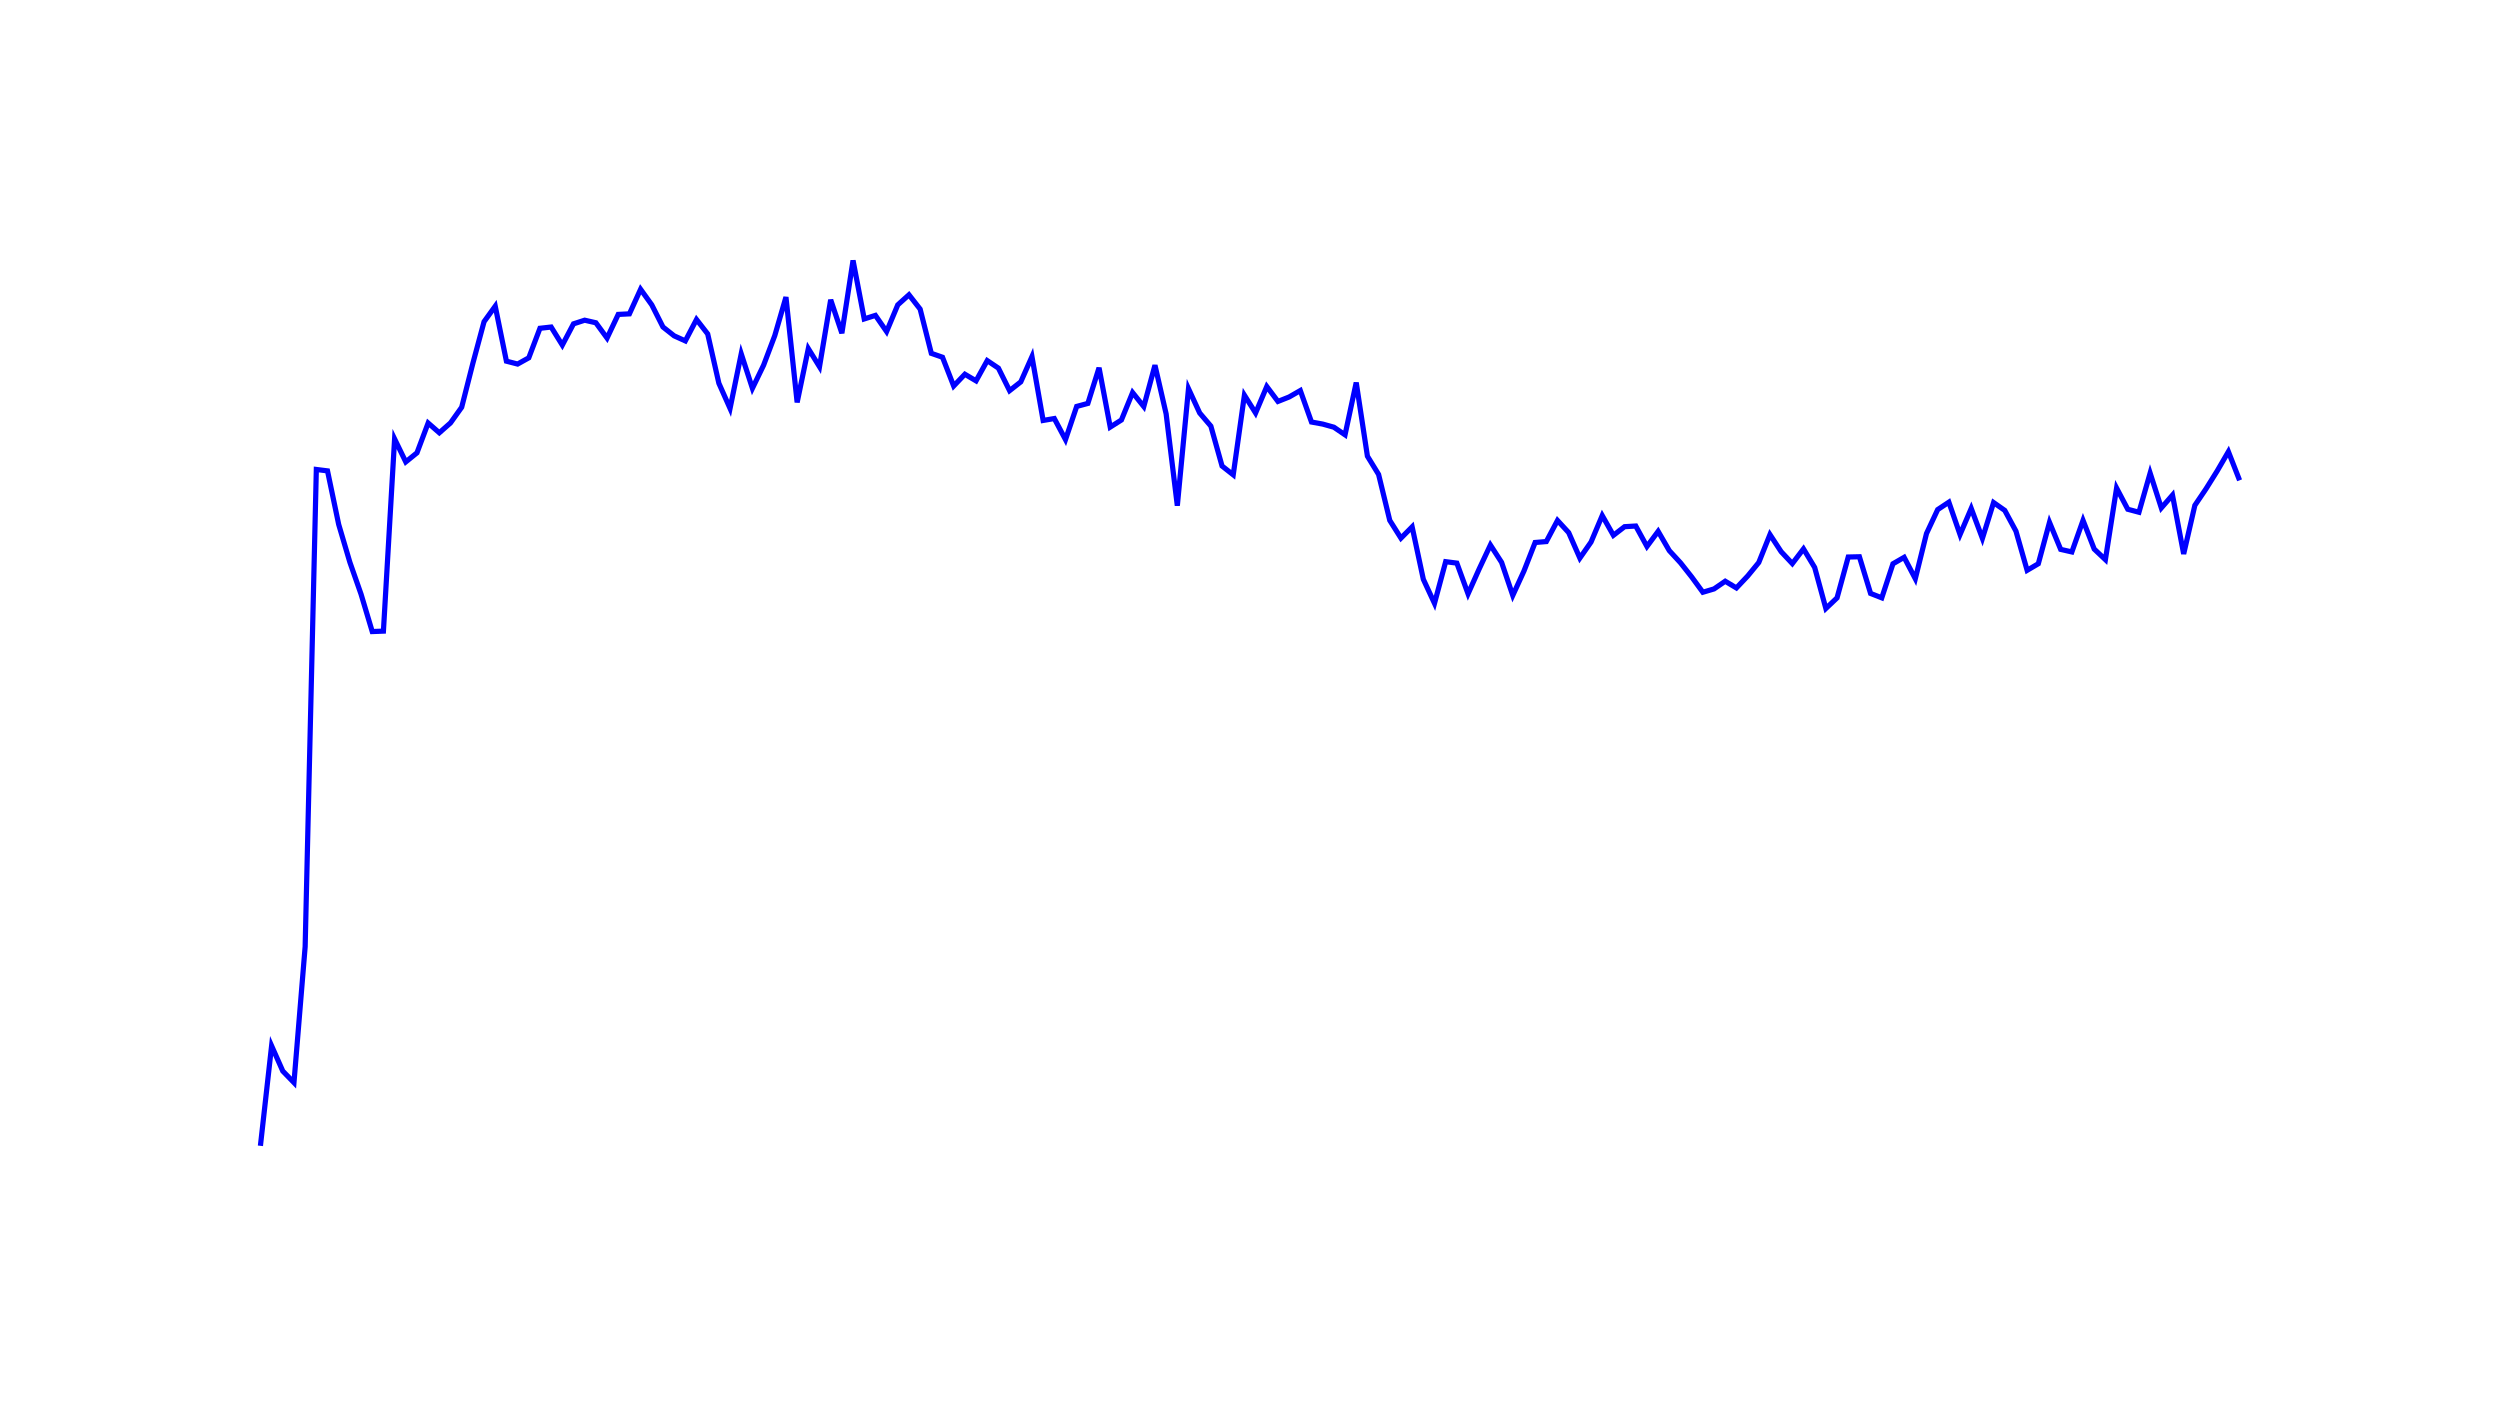
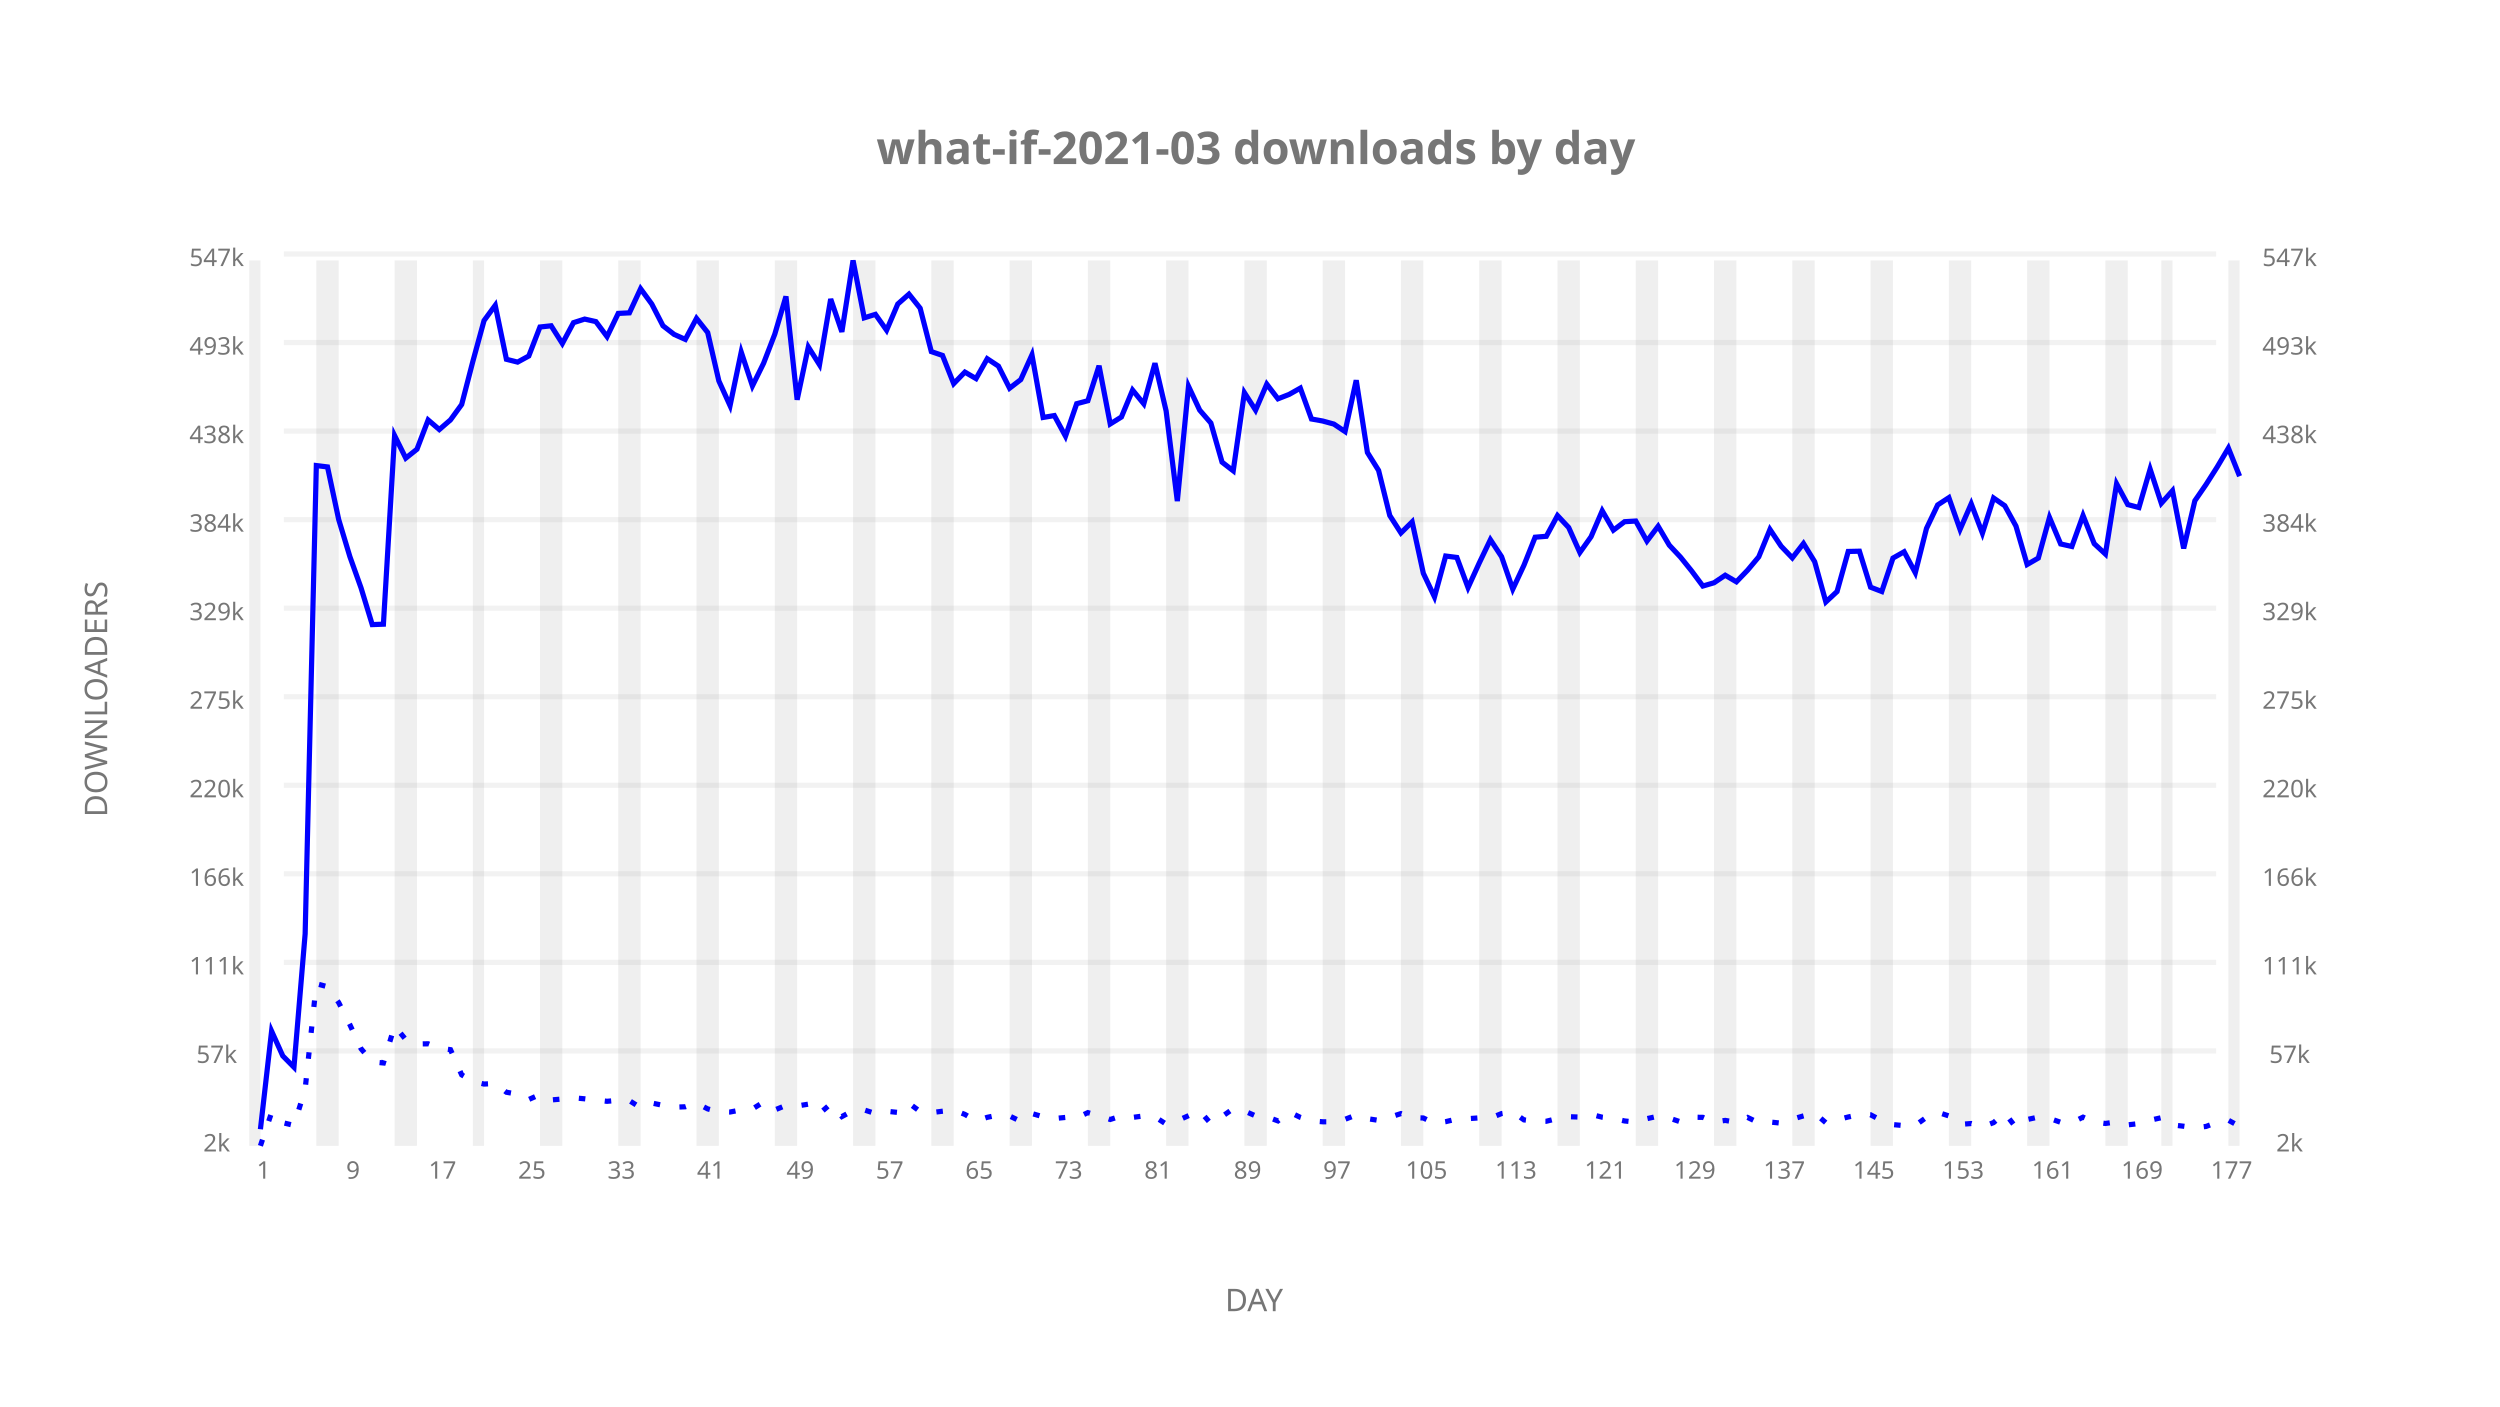
<svg xmlns="http://www.w3.org/2000/svg" xml:space="preserve" id="what-if-2021-03-downloads-by-day-day" x="0px" y="0px" width="1920px" height="1080px" viewBox="0 0 1920 1080" enable-background="new 0 0 1920 1080" role="img">
+   <g id="annotations">
+     <text x="960" y="126" font-family="Atkinson Hyperlegible" font-size="26pt" text-anchor="middle" text-align="center" font-weight="600" font-style="normal" style="fill:rgb(118,118,118); fill-opacity:1; stroke:rgb(118,118,118); stroke-opacity:0; stroke-width:0.5"> what-if-2021-03 downloads by day</text>
+     <g id="axes-lines">
+       <text x="960" y="1007" font-family="Atkinson Hyperlegible" font-size="18pt" text-anchor="middle" text-align="center" font-weight="500" font-style="normal" style="fill:rgb(118,118,118); fill-opacity:1; stroke:rgb(118,118,118); stroke-opacity:0; stroke-width:0.5"> DAY</text>
+       <text x="73" y="540" font-family="Atkinson Hyperlegible" font-size="18pt" text-anchor="middle" text-align="center" dominant-baseline="central" font-weight="500" font-style="normal" style="fill:rgb(118,118,118); fill-opacity:1; stroke:rgb(118,118,118); stroke-opacity:0; stroke-width:0.5" transform="rotate(-90,73,540)"> DOWNLOADERS</text>
+     </g>
+     <g id="tic-y-label-lines">
+       <line x1="218" y1="807.089" x2="1702" y2="807.089" style="fill:rgb(0,0,255); fill-opacity:0; stroke:rgb(242,242,242); stroke-opacity:1; stroke-width:4" />
+       <line x1="218" y1="739.089" x2="1702" y2="739.089" style="fill:rgb(0,0,255); fill-opacity:0; stroke:rgb(242,242,242); stroke-opacity:1; stroke-width:4" />
+       <line x1="218" y1="671.089" x2="1702" y2="671.089" style="fill:rgb(0,0,255); fill-opacity:0; stroke:rgb(242,242,242); stroke-opacity:1; stroke-width:4" />
+       <line x1="218" y1="603.089" x2="1702" y2="603.089" style="fill:rgb(0,0,255); fill-opacity:0; stroke:rgb(242,242,242); stroke-opacity:1; stroke-width:4" />
+       <line x1="218" y1="535.089" x2="1702" y2="535.089" style="fill:rgb(0,0,255); fill-opacity:0; stroke:rgb(242,242,242); stroke-opacity:1; stroke-width:4" />
+       <line x1="218" y1="467.089" x2="1702" y2="467.089" style="fill:rgb(0,0,255); fill-opacity:0; stroke:rgb(242,242,242); stroke-opacity:1; stroke-width:4" />
+       <line x1="218" y1="399.089" x2="1702" y2="399.089" style="fill:rgb(0,0,255); fill-opacity:0; stroke:rgb(242,242,242); stroke-opacity:1; stroke-width:4" />
+       <line x1="218" y1="331.089" x2="1702" y2="331.089" style="fill:rgb(0,0,255); fill-opacity:0; stroke:rgb(242,242,242); stroke-opacity:1; stroke-width:4" />
+       <line x1="218" y1="263.089" x2="1702" y2="263.089" style="fill:rgb(0,0,255); fill-opacity:0; stroke:rgb(242,242,242); stroke-opacity:1; stroke-width:4" />
+       <line x1="218" y1="195.089" x2="1702" y2="195.089" style="fill:rgb(0,0,255); fill-opacity:0; stroke:rgb(242,242,242); stroke-opacity:1; stroke-width:4" />
+     </g>
+     <g id="tic-x-labels">
+       <text x="200" y="898" font-family="Atkinson Hyperlegible" font-size="14pt" text-anchor="middle" text-align="center" dominant-baseline="central" font-weight="400" font-style="normal" style="fill:rgb(118,118,118); fill-opacity:1; stroke:rgb(118,118,118); stroke-opacity:0; stroke-width:0.5"> 1</text>
+       <text x="268.701" y="898" font-family="Atkinson Hyperlegible" font-size="14pt" text-anchor="middle" text-align="center" dominant-baseline="central" font-weight="400" font-style="normal" style="fill:rgb(118,118,118); fill-opacity:1; stroke:rgb(118,118,118); stroke-opacity:0; stroke-width:0.5"> 9</text>
+       <text x="337.401" y="898" font-family="Atkinson Hyperlegible" font-size="14pt" text-anchor="middle" text-align="center" dominant-baseline="central" font-weight="400" font-style="normal" style="fill:rgb(118,118,118); fill-opacity:1; stroke:rgb(118,118,118); stroke-opacity:0; stroke-width:0.5"> 17</text>
+       <text x="406.102" y="898" font-family="Atkinson Hyperlegible" font-size="14pt" text-anchor="middle" text-align="center" dominant-baseline="central" font-weight="400" font-style="normal" style="fill:rgb(118,118,118); fill-opacity:1; stroke:rgb(118,118,118); stroke-opacity:0; stroke-width:0.5"> 25</text>
+       <text x="474.802" y="898" font-family="Atkinson Hyperlegible" font-size="14pt" text-anchor="middle" text-align="center" dominant-baseline="central" font-weight="400" font-style="normal" style="fill:rgb(118,118,118); fill-opacity:1; stroke:rgb(118,118,118); stroke-opacity:0; stroke-width:0.5"> 33</text>
+       <text x="543.503" y="898" font-family="Atkinson Hyperlegible" font-size="14pt" text-anchor="middle" text-align="center" dominant-baseline="central" font-weight="400" font-style="normal" style="fill:rgb(118,118,118); fill-opacity:1; stroke:rgb(118,118,118); stroke-opacity:0; stroke-width:0.5"> 41</text>
+       <text x="612.203" y="898" font-family="Atkinson Hyperlegible" font-size="14pt" text-anchor="middle" text-align="center" dominant-baseline="central" font-weight="400" font-style="normal" style="fill:rgb(118,118,118); fill-opacity:1; stroke:rgb(118,118,118); stroke-opacity:0; stroke-width:0.5"> 49</text>
+       <text x="680.904" y="898" font-family="Atkinson Hyperlegible" font-size="14pt" text-anchor="middle" text-align="center" dominant-baseline="central" font-weight="400" font-style="normal" style="fill:rgb(118,118,118); fill-opacity:1; stroke:rgb(118,118,118); stroke-opacity:0; stroke-width:0.5"> 57</text>
+       <text x="749.605" y="898" font-family="Atkinson Hyperlegible" font-size="14pt" text-anchor="middle" text-align="center" dominant-baseline="central" font-weight="400" font-style="normal" style="fill:rgb(118,118,118); fill-opacity:1; stroke:rgb(118,118,118); stroke-opacity:0; stroke-width:0.5"> 65</text>
+       <text x="818.305" y="898" font-family="Atkinson Hyperlegible" font-size="14pt" text-anchor="middle" text-align="center" dominant-baseline="central" font-weight="400" font-style="normal" style="fill:rgb(118,118,118); fill-opacity:1; stroke:rgb(118,118,118); stroke-opacity:0; stroke-width:0.5"> 73</text>
+       <text x="887.006" y="898" font-family="Atkinson Hyperlegible" font-size="14pt" text-anchor="middle" text-align="center" dominant-baseline="central" font-weight="400" font-style="normal" style="fill:rgb(118,118,118); fill-opacity:1; stroke:rgb(118,118,118); stroke-opacity:0; stroke-width:0.5"> 81</text>
+       <text x="955.706" y="898" font-family="Atkinson Hyperlegible" font-size="14pt" text-anchor="middle" text-align="center" dominant-baseline="central" font-weight="400" font-style="normal" style="fill:rgb(118,118,118); fill-opacity:1; stroke:rgb(118,118,118); stroke-opacity:0; stroke-width:0.5"> 89</text>
+       <text x="1024.407" y="898" font-family="Atkinson Hyperlegible" font-size="14pt" text-anchor="middle" text-align="center" dominant-baseline="central" font-weight="400" font-style="normal" style="fill:rgb(118,118,118); fill-opacity:1; stroke:rgb(118,118,118); stroke-opacity:0; stroke-width:0.5"> 97</text>
+       <text x="1093.107" y="898" font-family="Atkinson Hyperlegible" font-size="14pt" text-anchor="middle" text-align="center" dominant-baseline="central" font-weight="400" font-style="normal" style="fill:rgb(118,118,118); fill-opacity:1; stroke:rgb(118,118,118); stroke-opacity:0; stroke-width:0.5"> 105</text>
+       <text x="1161.808" y="898" font-family="Atkinson Hyperlegible" font-size="14pt" text-anchor="middle" text-align="center" dominant-baseline="central" font-weight="400" font-style="normal" style="fill:rgb(118,118,118); fill-opacity:1; stroke:rgb(118,118,118); stroke-opacity:0; stroke-width:0.5"> 113</text>
+       <text x="1230.508" y="898" font-family="Atkinson Hyperlegible" font-size="14pt" text-anchor="middle" text-align="center" dominant-baseline="central" font-weight="400" font-style="normal" style="fill:rgb(118,118,118); fill-opacity:1; stroke:rgb(118,118,118); stroke-opacity:0; stroke-width:0.5"> 121</text>
+       <text x="1299.209" y="898" font-family="Atkinson Hyperlegible" font-size="14pt" text-anchor="middle" text-align="center" dominant-baseline="central" font-weight="400" font-style="normal" style="fill:rgb(118,118,118); fill-opacity:1; stroke:rgb(118,118,118); stroke-opacity:0; stroke-width:0.5"> 129</text>
+       <text x="1367.91" y="898" font-family="Atkinson Hyperlegible" font-size="14pt" text-anchor="middle" text-align="center" dominant-baseline="central" font-weight="400" font-style="normal" style="fill:rgb(118,118,118); fill-opacity:1; stroke:rgb(118,118,118); stroke-opacity:0; stroke-width:0.5"> 137</text>
+       <text x="1436.61" y="898" font-family="Atkinson Hyperlegible" font-size="14pt" text-anchor="middle" text-align="center" dominant-baseline="central" font-weight="400" font-style="normal" style="fill:rgb(118,118,118); fill-opacity:1; stroke:rgb(118,118,118); stroke-opacity:0; stroke-width:0.5"> 145</text>
+       <text x="1505.311" y="898" font-family="Atkinson Hyperlegible" font-size="14pt" text-anchor="middle" text-align="center" dominant-baseline="central" font-weight="400" font-style="normal" style="fill:rgb(118,118,118); fill-opacity:1; stroke:rgb(118,118,118); stroke-opacity:0; stroke-width:0.5"> 153</text>
+       <text x="1574.011" y="898" font-family="Atkinson Hyperlegible" font-size="14pt" text-anchor="middle" text-align="center" dominant-baseline="central" font-weight="400" font-style="normal" style="fill:rgb(118,118,118); fill-opacity:1; stroke:rgb(118,118,118); stroke-opacity:0; stroke-width:0.5"> 161</text>
+       <text x="1642.712" y="898" font-family="Atkinson Hyperlegible" font-size="14pt" text-anchor="middle" text-align="center" dominant-baseline="central" font-weight="400" font-style="normal" style="fill:rgb(118,118,118); fill-opacity:1; stroke:rgb(118,118,118); stroke-opacity:0; stroke-width:0.5"> 169</text>
+       <text x="1711.412" y="898" font-family="Atkinson Hyperlegible" font-size="14pt" text-anchor="middle" text-align="center" dominant-baseline="central" font-weight="400" font-style="normal" style="fill:rgb(118,118,118); fill-opacity:1; stroke:rgb(118,118,118); stroke-opacity:0; stroke-width:0.5"> 177</text>
+     </g>
+     <g id="tic-y-labels">
+       <text x="164" y="877.089" font-family="Atkinson Hyperlegible" font-size="14pt" text-anchor="middle" text-align="center" dominant-baseline="central" font-weight="400" font-style="normal" style="fill:rgb(118,118,118); fill-opacity:1; stroke:rgb(118,118,118); stroke-opacity:0; stroke-width:0.5"> 2k</text>
+       <text x="1756" y="877.089" font-family="Atkinson Hyperlegible" font-size="14pt" text-anchor="middle" text-align="center" dominant-baseline="central" font-weight="400" font-style="normal" style="fill:rgb(118,118,118); fill-opacity:1; stroke:rgb(118,118,118); stroke-opacity:0; stroke-width:0.5"> 2k</text>
+       <text x="164" y="809.089" font-family="Atkinson Hyperlegible" font-size="14pt" text-anchor="middle" text-align="center" dominant-baseline="central" font-weight="400" font-style="normal" style="fill:rgb(118,118,118); fill-opacity:1; stroke:rgb(118,118,118); stroke-opacity:0; stroke-width:0.5"> 57k</text>
+       <text x="1756" y="809.089" font-family="Atkinson Hyperlegible" font-size="14pt" text-anchor="middle" text-align="center" dominant-baseline="central" font-weight="400" font-style="normal" style="fill:rgb(118,118,118); fill-opacity:1; stroke:rgb(118,118,118); stroke-opacity:0; stroke-width:0.5"> 57k</text>
+       <text x="164" y="741.089" font-family="Atkinson Hyperlegible" font-size="14pt" text-anchor="middle" text-align="center" dominant-baseline="central" font-weight="400" font-style="normal" style="fill:rgb(118,118,118); fill-opacity:1; stroke:rgb(118,118,118); stroke-opacity:0; stroke-width:0.5"> 111k</text>
+       <text x="1756" y="741.089" font-family="Atkinson Hyperlegible" font-size="14pt" text-anchor="middle" text-align="center" dominant-baseline="central" font-weight="400" font-style="normal" style="fill:rgb(118,118,118); fill-opacity:1; stroke:rgb(118,118,118); stroke-opacity:0; stroke-width:0.5"> 111k</text>
+       <text x="164" y="673.089" font-family="Atkinson Hyperlegible" font-size="14pt" text-anchor="middle" text-align="center" dominant-baseline="central" font-weight="400" font-style="normal" style="fill:rgb(118,118,118); fill-opacity:1; stroke:rgb(118,118,118); stroke-opacity:0; stroke-width:0.5"> 166k</text>
+       <text x="1756" y="673.089" font-family="Atkinson Hyperlegible" font-size="14pt" text-anchor="middle" text-align="center" dominant-baseline="central" font-weight="400" font-style="normal" style="fill:rgb(118,118,118); fill-opacity:1; stroke:rgb(118,118,118); stroke-opacity:0; stroke-width:0.5"> 166k</text>
+       <text x="164" y="605.089" font-family="Atkinson Hyperlegible" font-size="14pt" text-anchor="middle" text-align="center" dominant-baseline="central" font-weight="400" font-style="normal" style="fill:rgb(118,118,118); fill-opacity:1; stroke:rgb(118,118,118); stroke-opacity:0; stroke-width:0.5"> 220k</text>
+       <text x="1756" y="605.089" font-family="Atkinson Hyperlegible" font-size="14pt" text-anchor="middle" text-align="center" dominant-baseline="central" font-weight="400" font-style="normal" style="fill:rgb(118,118,118); fill-opacity:1; stroke:rgb(118,118,118); stroke-opacity:0; stroke-width:0.5"> 220k</text>
+       <text x="164" y="537.089" font-family="Atkinson Hyperlegible" font-size="14pt" text-anchor="middle" text-align="center" dominant-baseline="central" font-weight="400" font-style="normal" style="fill:rgb(118,118,118); fill-opacity:1; stroke:rgb(118,118,118); stroke-opacity:0; stroke-width:0.5"> 275k</text>
+       <text x="1756" y="537.089" font-family="Atkinson Hyperlegible" font-size="14pt" text-anchor="middle" text-align="center" dominant-baseline="central" font-weight="400" font-style="normal" style="fill:rgb(118,118,118); fill-opacity:1; stroke:rgb(118,118,118); stroke-opacity:0; stroke-width:0.5"> 275k</text>
+       <text x="164" y="469.089" font-family="Atkinson Hyperlegible" font-size="14pt" text-anchor="middle" text-align="center" dominant-baseline="central" font-weight="400" font-style="normal" style="fill:rgb(118,118,118); fill-opacity:1; stroke:rgb(118,118,118); stroke-opacity:0; stroke-width:0.5"> 329k</text>
+       <text x="1756" y="469.089" font-family="Atkinson Hyperlegible" font-size="14pt" text-anchor="middle" text-align="center" dominant-baseline="central" font-weight="400" font-style="normal" style="fill:rgb(118,118,118); fill-opacity:1; stroke:rgb(118,118,118); stroke-opacity:0; stroke-width:0.5"> 329k</text>
+       <text x="164" y="401.089" font-family="Atkinson Hyperlegible" font-size="14pt" text-anchor="middle" text-align="center" dominant-baseline="central" font-weight="400" font-style="normal" style="fill:rgb(118,118,118); fill-opacity:1; stroke:rgb(118,118,118); stroke-opacity:0; stroke-width:0.5"> 384k</text>
+       <text x="1756" y="401.089" font-family="Atkinson Hyperlegible" font-size="14pt" text-anchor="middle" text-align="center" dominant-baseline="central" font-weight="400" font-style="normal" style="fill:rgb(118,118,118); fill-opacity:1; stroke:rgb(118,118,118); stroke-opacity:0; stroke-width:0.5"> 384k</text>
+       <text x="164" y="333.089" font-family="Atkinson Hyperlegible" font-size="14pt" text-anchor="middle" text-align="center" dominant-baseline="central" font-weight="400" font-style="normal" style="fill:rgb(118,118,118); fill-opacity:1; stroke:rgb(118,118,118); stroke-opacity:0; stroke-width:0.5"> 438k</text>
+       <text x="1756" y="333.089" font-family="Atkinson Hyperlegible" font-size="14pt" text-anchor="middle" text-align="center" dominant-baseline="central" font-weight="400" font-style="normal" style="fill:rgb(118,118,118); fill-opacity:1; stroke:rgb(118,118,118); stroke-opacity:0; stroke-width:0.5"> 438k</text>
+       <text x="164" y="265.089" font-family="Atkinson Hyperlegible" font-size="14pt" text-anchor="middle" text-align="center" dominant-baseline="central" font-weight="400" font-style="normal" style="fill:rgb(118,118,118); fill-opacity:1; stroke:rgb(118,118,118); stroke-opacity:0; stroke-width:0.5"> 493k</text>
+       <text x="1756" y="265.089" font-family="Atkinson Hyperlegible" font-size="14pt" text-anchor="middle" text-align="center" dominant-baseline="central" font-weight="400" font-style="normal" style="fill:rgb(118,118,118); fill-opacity:1; stroke:rgb(118,118,118); stroke-opacity:0; stroke-width:0.5"> 493k</text>
+       <text x="164" y="197.089" font-family="Atkinson Hyperlegible" font-size="14pt" text-anchor="middle" text-align="center" dominant-baseline="central" font-weight="400" font-style="normal" style="fill:rgb(118,118,118); fill-opacity:1; stroke:rgb(118,118,118); stroke-opacity:0; stroke-width:0.5"> 547k</text>
+       <text x="1756" y="197.089" font-family="Atkinson Hyperlegible" font-size="14pt" text-anchor="middle" text-align="center" dominant-baseline="central" font-weight="400" font-style="normal" style="fill:rgb(118,118,118); fill-opacity:1; stroke:rgb(118,118,118); stroke-opacity:0; stroke-width:0.5"> 547k</text>
+     </g>
+   </g>
+   <g id="weekend-bands-what-if-2021-03 downloads by day">
+     <rect x="191.412" y="200" width="8.588" height="680" style="fill:rgb(148,148,148); fill-opacity:0.15; stroke:rgb(148,148,148); stroke-opacity:0; stroke-width:0" />
+     <rect x="242.938" y="200" width="17.175" height="680" style="fill:rgb(148,148,148); fill-opacity:0.15; stroke:rgb(148,148,148); stroke-opacity:0; stroke-width:0" />
+     <rect x="303.051" y="200" width="17.175" height="680" style="fill:rgb(148,148,148); fill-opacity:0.15; stroke:rgb(148,148,148); stroke-opacity:0; stroke-width:0" />
+     <rect x="363.164" y="200" width="8.588" height="680" style="fill:rgb(148,148,148); fill-opacity:0.15; stroke:rgb(148,148,148); stroke-opacity:0; stroke-width:0" />
+     <rect x="414.689" y="200" width="17.175" height="680" style="fill:rgb(148,148,148); fill-opacity:0.15; stroke:rgb(148,148,148); stroke-opacity:0; stroke-width:0" />
+     <rect x="474.802" y="200" width="17.175" height="680" style="fill:rgb(148,148,148); fill-opacity:0.15; stroke:rgb(148,148,148); stroke-opacity:0; stroke-width:0" />
+     <rect x="534.915" y="200" width="17.175" height="680" style="fill:rgb(148,148,148); fill-opacity:0.15; stroke:rgb(148,148,148); stroke-opacity:0; stroke-width:0" />
+     <rect x="595.028" y="200" width="17.175" height="680" style="fill:rgb(148,148,148); fill-opacity:0.15; stroke:rgb(148,148,148); stroke-opacity:0; stroke-width:0" />
+     <rect x="655.141" y="200" width="17.175" height="680" style="fill:rgb(148,148,148); fill-opacity:0.15; stroke:rgb(148,148,148); stroke-opacity:0; stroke-width:0" />
+     <rect x="715.254" y="200" width="17.175" height="680" style="fill:rgb(148,148,148); fill-opacity:0.15; stroke:rgb(148,148,148); stroke-opacity:0; stroke-width:0" />
+     <rect x="775.367" y="200" width="17.175" height="680" style="fill:rgb(148,148,148); fill-opacity:0.15; stroke:rgb(148,148,148); stroke-opacity:0; stroke-width:0" />
+     <rect x="835.48" y="200" width="17.175" height="680" style="fill:rgb(148,148,148); fill-opacity:0.15; stroke:rgb(148,148,148); stroke-opacity:0; stroke-width:0" />
+     <rect x="895.593" y="200" width="17.175" height="680" style="fill:rgb(148,148,148); fill-opacity:0.15; stroke:rgb(148,148,148); stroke-opacity:0; stroke-width:0" />
+     <rect x="955.706" y="200" width="17.175" height="680" style="fill:rgb(148,148,148); fill-opacity:0.15; stroke:rgb(148,148,148); stroke-opacity:0; stroke-width:0" />
+     <rect x="1015.819" y="200" width="17.175" height="680" style="fill:rgb(148,148,148); fill-opacity:0.15; stroke:rgb(148,148,148); stroke-opacity:0; stroke-width:0" />
+     <rect x="1075.932" y="200" width="17.175" height="680" style="fill:rgb(148,148,148); fill-opacity:0.15; stroke:rgb(148,148,148); stroke-opacity:0; stroke-width:0" />
+     <rect x="1136.045" y="200" width="17.175" height="680" style="fill:rgb(148,148,148); fill-opacity:0.15; stroke:rgb(148,148,148); stroke-opacity:0; stroke-width:0" />
+     <rect x="1196.158" y="200" width="17.175" height="680" style="fill:rgb(148,148,148); fill-opacity:0.15; stroke:rgb(148,148,148); stroke-opacity:0; stroke-width:0" />
+     <rect x="1256.271" y="200" width="17.175" height="680" style="fill:rgb(148,148,148); fill-opacity:0.15; stroke:rgb(148,148,148); stroke-opacity:0; stroke-width:0" />
+     <rect x="1316.384" y="200" width="17.175" height="680" style="fill:rgb(148,148,148); fill-opacity:0.15; stroke:rgb(148,148,148); stroke-opacity:0; stroke-width:0" />
+     <rect x="1376.497" y="200" width="17.175" height="680" style="fill:rgb(148,148,148); fill-opacity:0.15; stroke:rgb(148,148,148); stroke-opacity:0; stroke-width:0" />
+     <rect x="1436.61" y="200" width="17.175" height="680" style="fill:rgb(148,148,148); fill-opacity:0.15; stroke:rgb(148,148,148); stroke-opacity:0; stroke-width:0" />
+     <rect x="1496.723" y="200" width="17.175" height="680" style="fill:rgb(148,148,148); fill-opacity:0.15; stroke:rgb(148,148,148); stroke-opacity:0; stroke-width:0" />
+     <rect x="1556.836" y="200" width="17.175" height="680" style="fill:rgb(148,148,148); fill-opacity:0.15; stroke:rgb(148,148,148); stroke-opacity:0; stroke-width:0" />
+     <rect x="1616.949" y="200" width="17.175" height="680" style="fill:rgb(148,148,148); fill-opacity:0.15; stroke:rgb(148,148,148); stroke-opacity:0; stroke-width:0" />
+     <rect x="1659.887" y="200" width="8.588" height="680" style="fill:rgb(148,148,148); fill-opacity:0.15; stroke:rgb(148,148,148); stroke-opacity:0; stroke-width:0" />
+     <rect x="1711.412" y="200" width="8.588" height="680" style="fill:rgb(148,148,148); fill-opacity:0.15; stroke:rgb(148,148,148); stroke-opacity:0; stroke-width:0" />
+   </g>
  <g id="polyline-what-if-2021-03 downloads by day">
-     <polyline points="200,880 208.588,803.209 217.175,822.592 225.763,831.454 234.35,727.068 242.938,360.555 251.525,361.631 260.113,402.776 268.701,431.818 277.288,456.324 285.876,485.033 294.463,484.703 303.051,337.109 311.638,354.748 320.226,347.783 328.814,324.879 337.401,332.371 345.989,324.788 354.576,312.751 363.164,278.984 371.751,247.068 380.339,235.155 388.927,277.381 397.514,279.587 406.102,274.808 414.689,252.125 423.277,251.166 431.864,265.031 440.452,248.713 449.04,245.918 457.627,247.88 466.215,259.635 474.802,241.475 483.39,241.038 491.977,222.164 500.565,234.141 509.153,251.135 517.74,257.915 526.328,261.811 534.915,245.381 543.503,256.451 552.09,294.341 560.678,313.665 569.266,271.723 577.853,298.236 586.441,280.473 595.028,257.741 603.616,228.164 612.203,309.047 620.791,267.731 629.379,281.655 637.966,230.222 646.554,255.913 655.141,200 663.729,244.946 672.316,242.218 680.904,254.626 689.492,234.132 698.079,226.403 706.667,237.398 715.254,271.367 723.842,274.358 732.429,296.454 741.017,287.413 749.605,292.491 758.192,276.948 766.78,282.723 775.367,300.025 783.955,293.28 792.542,273.893 801.13,322.904 809.718,321.44 818.305,337.593 826.893,312.141 835.48,309.823 844.068,282.434 852.655,327.996 861.243,322.552 869.831,301.493 878.418,312.241 887.006,280.463 895.593,317.876 904.181,388.384 912.768,298.511 921.356,317.174 929.944,327.256 938.531,357.893 947.119,364.663 955.706,303.51 964.294,317.176 972.881,296.843 981.469,308.305 990.056,304.883 998.644,299.951 1007.23,324.116 1015.82,325.69 1024.41,328.088 1032.99,333.942 1041.58,293.785 1050.17,350.327 1058.76,364.364 1067.34,399.656 1075.93,413.305 1084.52,404.625 1093.11,444.87 1101.69,463.378 1110.28,431.368 1118.87,432.48 1127.46,456.06 1136.05,436.854 1144.63,418.577 1153.22,431.888 1161.81,457.272 1170.4,438.547 1178.98,416.632 1187.57,415.915 1196.16,399.702 1204.75,409.035 1213.33,428.601 1221.92,416.283 1230.51,395.947 1239.1,411.113 1247.68,404.497 1256.27,403.983 1264.86,419.681 1273.45,408.072 1282.03,422.891 1290.62,432.219 1299.21,443.094 1307.8,454.846 1316.38,452.289 1324.97,446.389 1333.56,451.537 1342.15,442.456 1350.73,432.012 1359.32,410.55 1367.91,423.676 1376.5,432.83 1385.08,421.548 1393.67,435.815 1402.26,467.317 1410.85,459.158 1419.44,427.79 1428.02,427.586 1436.61,455.762 1445.2,459.132 1453.79,432.986 1462.37,428.033 1470.96,444.447 1479.55,409.746 1488.14,391.379 1496.72,385.679 1505.31,410.548 1513.9,390.482 1522.49,413.483 1531.07,385.964 1539.66,391.993 1548.25,407.899 1556.84,438.003 1565.42,432.951 1574.01,401.173 1582.6,421.925 1591.19,423.887 1599.77,399.645 1608.36,421.69 1616.95,429.806 1625.54,374.835 1634.12,391.103 1642.71,393.398 1651.3,363.346 1659.89,390.086 1668.47,380.236 1677.06,425.434 1685.65,388.102 1694.24,375.385 1702.82,361.654 1711.41,346.878 1720,368.878 " style="fill:rgb(0,0,255); fill-opacity:0; stroke:rgb(0,0,255); stroke-opacity:1; stroke-width:4" />
+     <polyline points="200,867.264 208.588,791.91 217.175,810.931 225.763,819.627 234.35,717.196 242.938,357.548 251.525,358.604 260.113,398.978 268.701,427.476 277.288,451.523 285.876,479.694 294.463,479.371 303.051,334.541 311.638,351.85 320.226,345.015 328.814,322.54 337.401,329.891 345.989,322.451 354.576,310.64 363.164,277.504 371.751,246.186 380.339,234.496 388.927,275.931 397.514,278.096 406.102,273.407 414.689,251.149 423.277,250.208 431.864,263.813 440.452,247.801 449.04,245.058 457.627,246.983 466.215,258.518 474.802,240.698 483.39,240.269 491.977,221.749 500.565,233.501 509.153,250.178 517.74,256.83 526.328,260.653 534.915,244.531 543.503,255.393 552.09,292.574 560.678,311.536 569.266,270.379 577.853,296.396 586.441,278.966 595.028,256.659 603.616,227.636 612.203,307.004 620.791,266.462 629.379,280.126 637.966,229.656 646.554,254.865 655.141,200 663.729,244.104 672.316,241.427 680.904,253.603 689.492,233.493 698.079,225.908 706.667,236.697 715.254,270.03 723.842,272.965 732.429,294.647 741.017,285.776 749.605,290.759 758.192,275.507 766.78,281.173 775.367,298.152 783.955,291.533 792.542,272.509 801.13,320.602 809.718,319.165 818.305,335.016 826.893,310.04 835.48,307.766 844.068,280.89 852.655,325.598 861.243,320.256 869.831,299.592 878.418,310.139 887.006,278.956 895.593,315.668 904.181,384.856 912.768,296.666 921.356,314.979 929.944,324.873 938.531,354.936 947.119,361.579 955.706,301.571 964.294,314.982 972.881,295.029 981.469,306.276 990.056,302.918 998.644,298.079 1007.23,321.792 1015.82,323.336 1024.41,325.689 1032.99,331.433 1041.58,292.028 1050.17,347.512 1058.76,361.285 1067.34,395.917 1075.93,409.31 1084.52,400.793 1093.11,440.284 1101.69,458.445 1110.28,427.035 1118.87,428.126 1127.46,451.264 1136.05,432.418 1144.63,414.483 1153.22,427.545 1161.81,452.454 1170.4,434.079 1178.98,412.574 1187.57,411.871 1196.16,395.961 1204.75,405.12 1213.33,424.319 1221.92,412.232 1230.51,392.277 1239.1,407.158 1247.68,400.667 1256.27,400.162 1264.86,415.567 1273.45,404.175 1282.03,418.716 1290.62,427.87 1299.21,438.541 1307.8,450.073 1316.38,447.563 1324.97,441.775 1333.56,446.826 1342.15,437.914 1350.73,427.666 1359.32,406.607 1367.91,419.487 1376.5,428.469 1385.08,417.398 1393.67,431.398 1402.26,462.31 1410.85,454.304 1419.44,423.524 1428.02,423.323 1436.61,450.972 1445.2,454.279 1453.79,428.623 1462.37,423.762 1470.96,439.868 1479.55,405.818 1488.14,387.794 1496.72,382.201 1505.31,406.604 1513.9,386.914 1522.49,409.484 1531.07,382.481 1539.66,388.397 1548.25,404.005 1556.84,433.545 1565.42,428.588 1574.01,397.405 1582.6,417.769 1591.19,419.694 1599.77,395.905 1608.36,417.538 1616.95,425.501 1625.54,371.56 1634.12,387.523 1642.71,389.776 1651.3,360.287 1659.89,386.526 1668.47,376.861 1677.06,421.212 1685.65,384.578 1694.24,372.1 1702.82,358.626 1711.41,344.127 1720,365.715 " style="fill:rgb(0,0,255); fill-opacity:0; stroke:rgb(0,0,255); stroke-opacity:1; stroke-width:4" />
+   </g>
+   <g id="polyline-what-if-2021-03 downloads by day uploaders">
+     <polyline points="200,880 208.588,854.416 217.175,862.241 225.763,864.271 234.35,836.47 242.938,755.559 251.525,757.783 260.113,769.967 268.701,786.947 277.288,805.435 285.876,815.538 294.463,816.358 303.051,787.858 311.638,798.423 320.226,801.769 328.814,801.644 337.401,804.894 345.989,806.161 354.576,825.483 363.164,830.544 371.751,832.55 380.339,832.119 388.927,838.837 397.514,840.342 406.102,844.411 414.689,840.575 423.277,844.758 431.864,844.036 440.452,843.084 449.04,843.893 457.627,844.86 466.215,845.803 474.802,845.047 483.39,845.311 491.977,850.728 500.565,847.123 509.153,848.909 517.74,850.338 526.328,849.992 534.915,847.172 543.503,851.63 552.09,853.899 560.678,854.025 569.266,852.391 577.853,851.702 586.441,846.355 595.028,852.432 603.616,848.962 612.203,849.371 620.791,848.002 629.379,855.23 637.966,847.81 646.554,857.536 655.141,852.884 663.729,852.429 672.316,855.203 680.904,853.43 689.492,854.33 698.079,847.281 706.667,853.685 715.254,854.505 723.842,853.419 732.429,852.497 741.017,855.858 749.605,860.846 758.192,858.109 766.78,856.315 775.367,857.09 783.955,861.213 792.542,855.205 801.13,857.702 809.718,859.032 818.305,858.19 826.893,858.582 835.48,854.492 844.068,856.975 852.655,859.742 861.243,857.02 869.831,858.168 878.418,857.013 887.006,857.757 895.593,863.296 904.181,860.713 912.768,856.858 921.356,853.043 929.944,863.022 938.531,857.512 947.119,851.446 955.706,853.234 964.294,857.002 972.881,857.686 981.469,860.861 990.056,853.938 998.644,858.123 1007.23,860.849 1015.82,861.526 1024.41,861.515 1032.99,859.623 1041.58,856.313 1050.17,859.131 1058.76,860.445 1067.34,858.02 1075.93,855.239 1084.52,858.288 1093.11,858.62 1101.69,862.682 1110.28,861.435 1118.87,859.366 1127.46,859.134 1136.05,858.528 1144.63,858.697 1153.22,855.21 1161.81,853.992 1170.4,860.074 1178.98,861.07 1187.57,861.118 1196.16,858.992 1204.75,857.632 1213.33,857.917 1221.92,855.809 1230.51,858.017 1239.1,859 1247.68,860.898 1256.27,861.774 1264.86,859.125 1273.45,857.225 1282.03,858.708 1290.62,861.585 1299.21,858.005 1307.8,858.135 1316.38,861.681 1324.97,860.484 1333.56,861.897 1342.15,858.185 1350.73,862.334 1359.32,861.693 1367.91,862.597 1376.5,859.518 1385.08,857.01 1393.67,854.801 1402.26,862.274 1410.85,860.068 1419.44,857.831 1428.02,856.052 1436.61,856.149 1445.2,860.689 1453.79,863.693 1462.37,864.476 1470.96,864.285 1479.55,858.088 1488.14,854.213 1496.72,857.023 1505.31,863.537 1513.9,862.87 1522.49,865.351 1531.07,862.164 1539.66,854.712 1548.25,865.957 1556.84,859.803 1565.42,857.925 1574.01,858.938 1582.6,861.939 1591.19,862.139 1599.77,857.993 1608.36,861.689 1616.95,862.821 1625.54,861.58 1634.12,863.897 1642.71,862.907 1651.3,860.322 1659.89,858.396 1668.47,863.938 1677.06,864.95 1685.65,866.171 1694.24,865.108 1702.82,861.91 1711.41,860.339 1720,865.023 " stroke-dasharray="5 15" style="fill:rgb(0,0,255); fill-opacity:0; stroke:rgb(0,0,255); stroke-opacity:1; stroke-width:4" />
  </g>
</svg>
